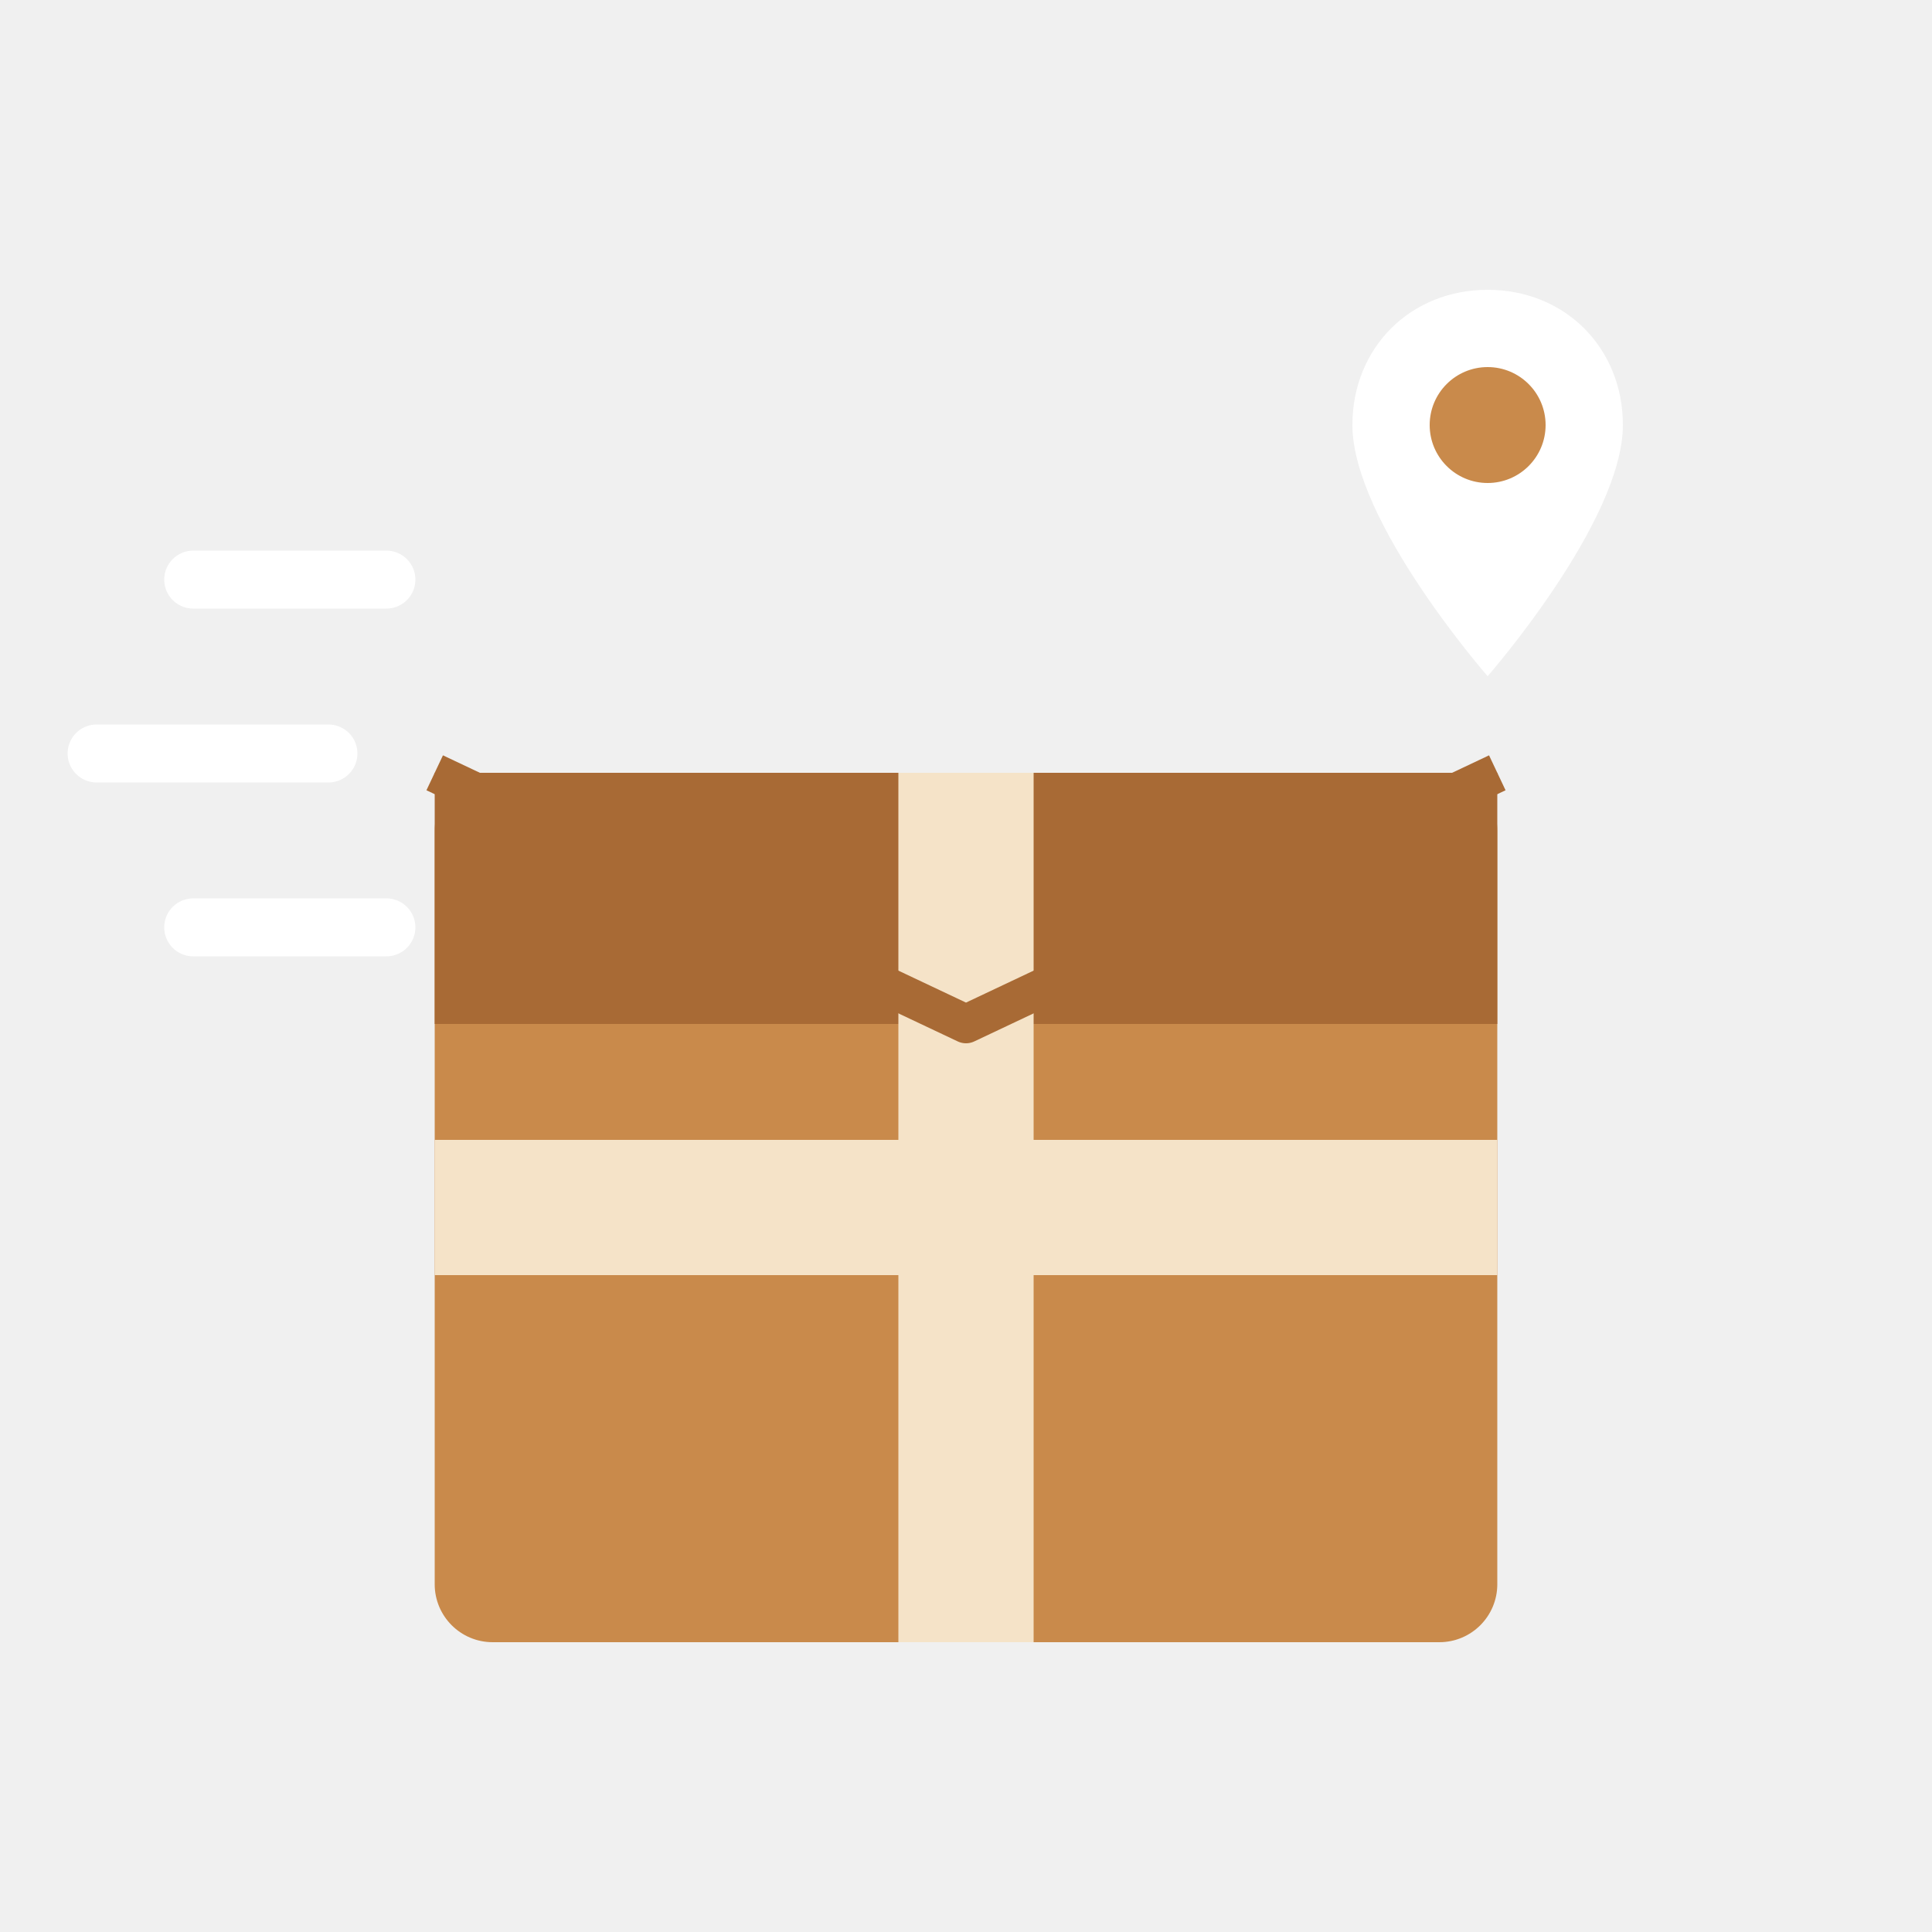
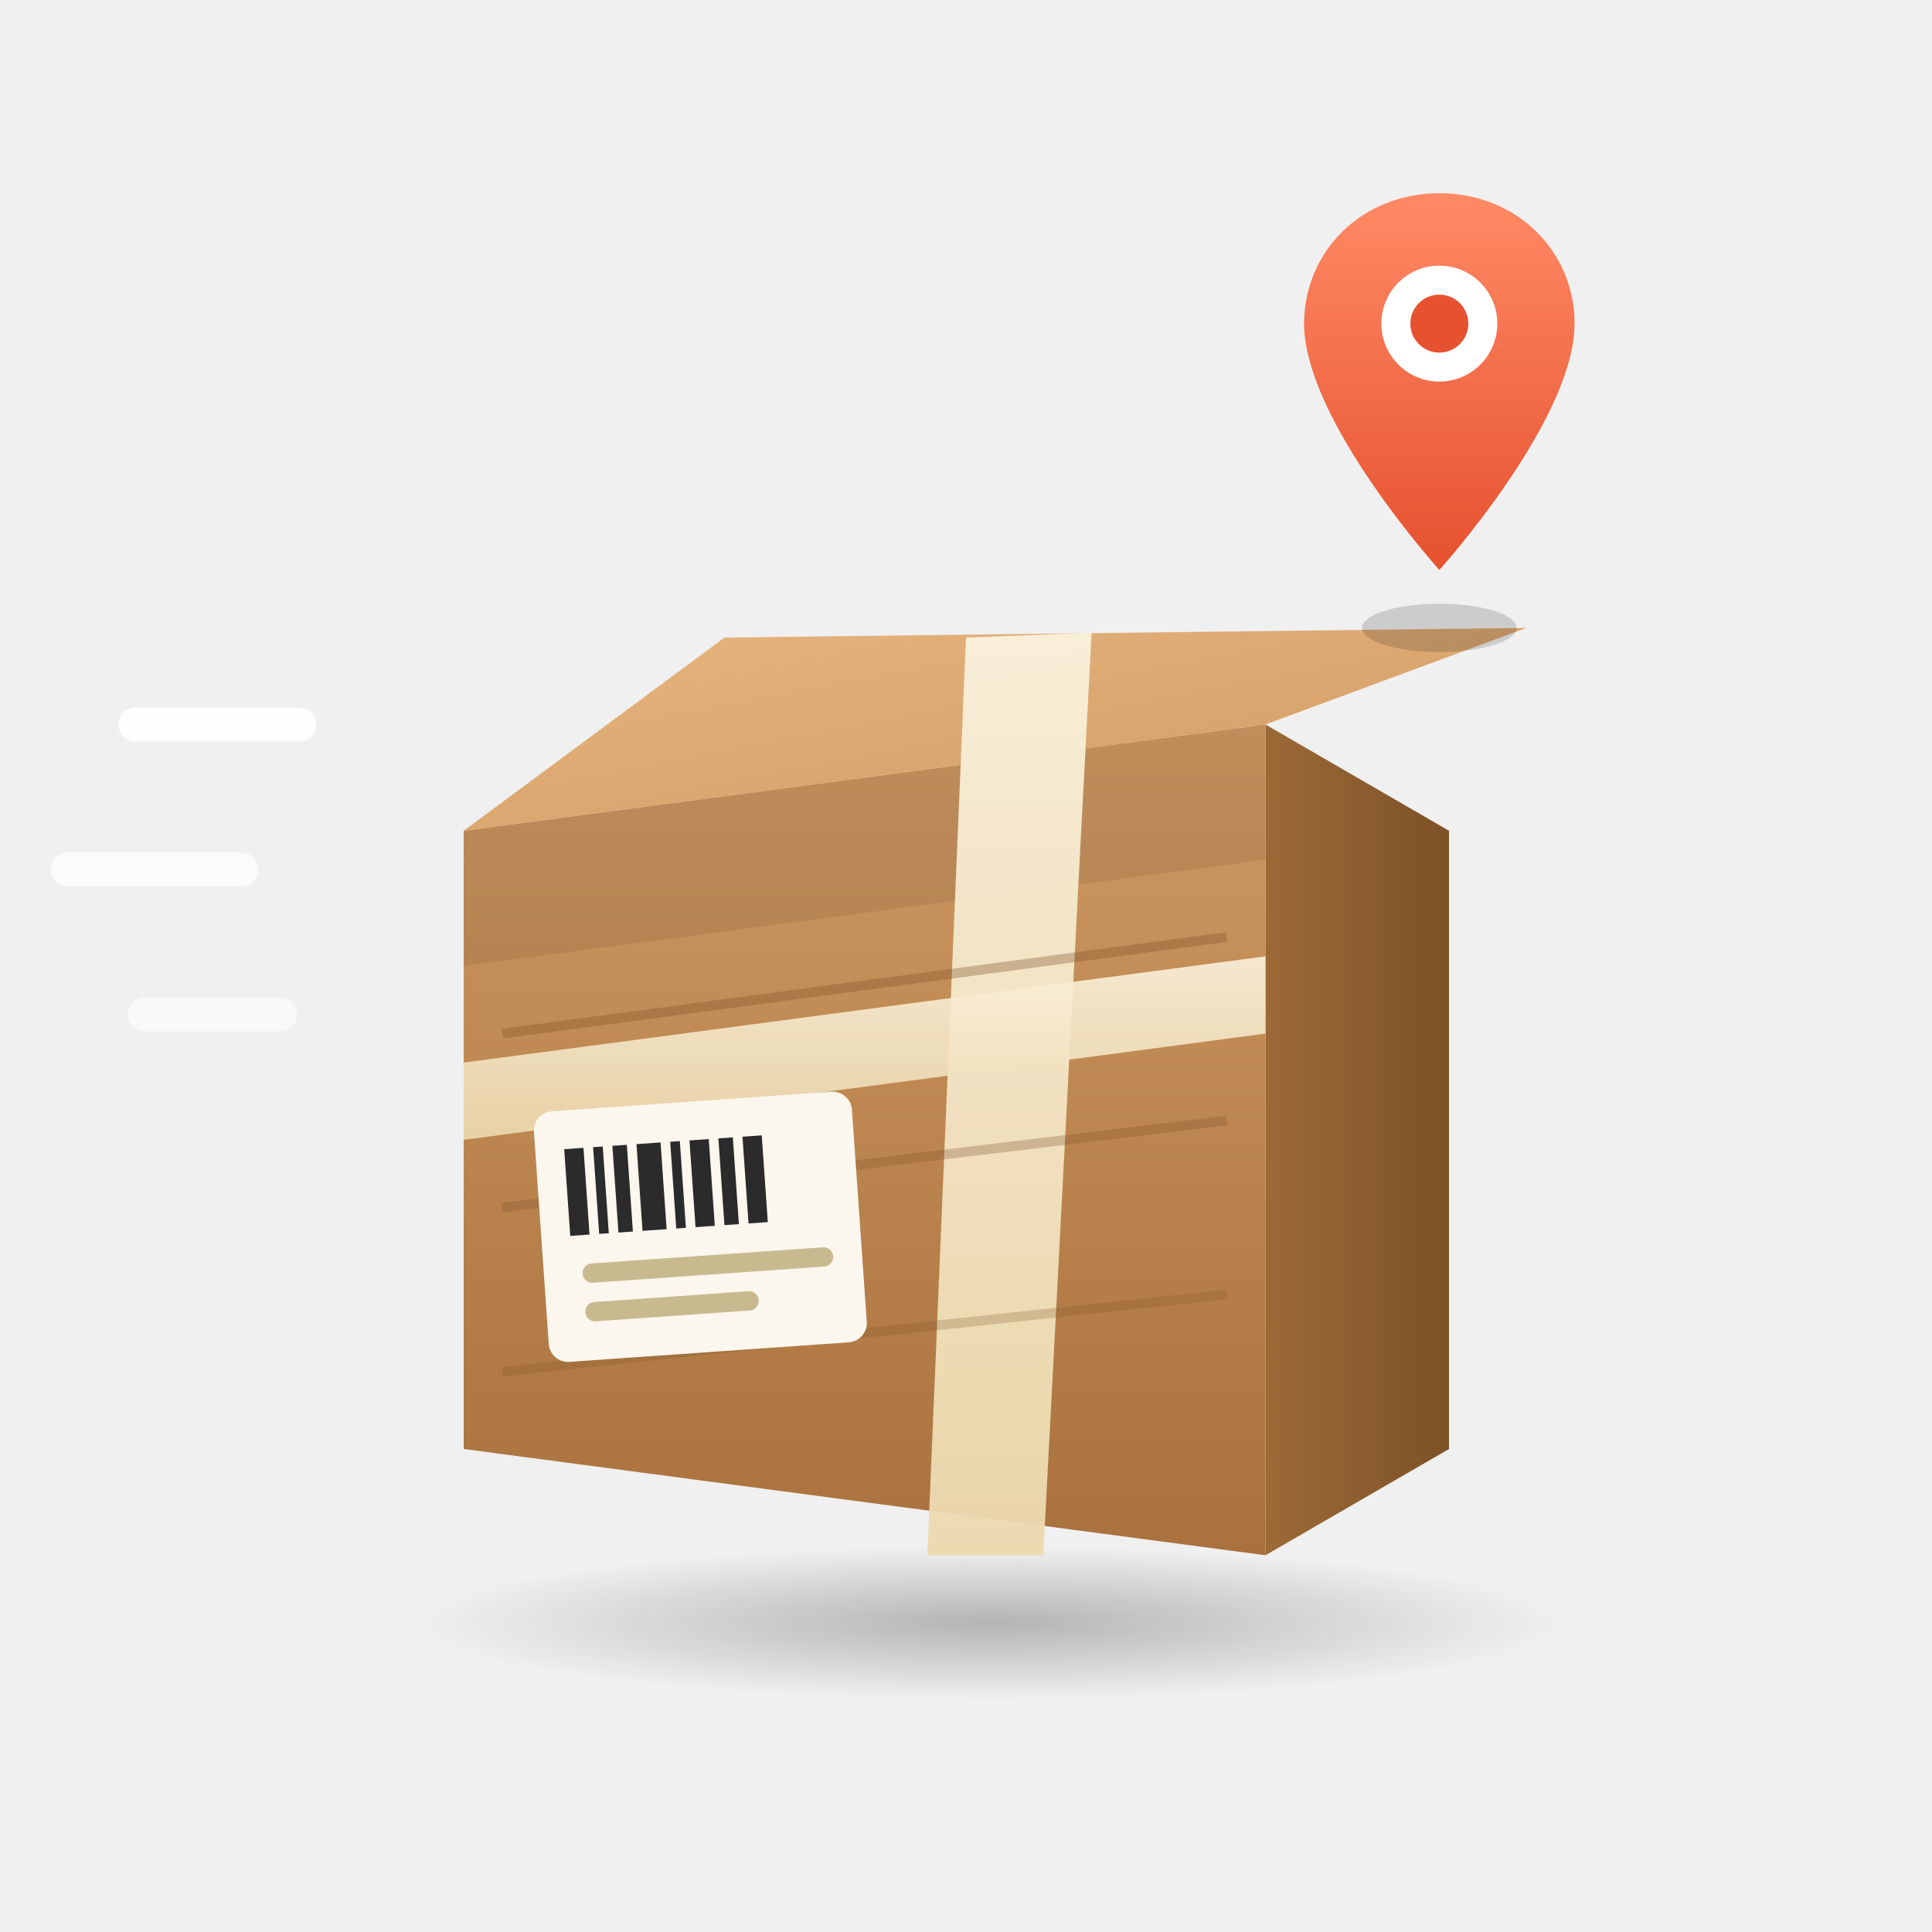
- <svg xmlns="http://www.w3.org/2000/svg" width="200" height="200" viewBox="0 0 200 200">
-   <rect x="45" y="80" width="110" height="90" rx="6" fill="#c98a4b" />
-   <rect x="45" y="80" width="110" height="26" fill="#a86a35" />
-   <rect x="93" y="80" width="14" height="90" fill="#f5e3c8" />
-   <rect x="45" y="118" width="110" height="14" fill="#f5e3c8" />
-   <path d="M45 80 L100 106 L155 80" fill="none" stroke="#a86a35" stroke-width="4" stroke-linejoin="round" />
-   <path d="M20 60 H40" stroke="#ffffff" stroke-width="6" stroke-linecap="round" />
-   <path d="M10 78 H34" stroke="#ffffff" stroke-width="6" stroke-linecap="round" />
-   <path d="M20 96 H40" stroke="#ffffff" stroke-width="6" stroke-linecap="round" />
-   <g transform="translate(140 30)">
-     <path d="M14 0 C22 0 28 6 28 14 C28 24 14 40 14 40 C14 40 0 24 0 14 C0 6 6 0 14 0 Z" fill="#ffffff" />
-     <circle cx="14" cy="14" r="6" fill="#c98a4b" />
+ <svg xmlns="http://www.w3.org/2000/svg" width="400" height="400" viewBox="0 0 400 400">
+   <defs>
+     <linearGradient id="boxTop" x1="0" y1="0" x2="1" y2="1">
+       <stop offset="0%" stop-color="#e8b57f" />
+       <stop offset="100%" stop-color="#cf9a63" />
+     </linearGradient>
+     <linearGradient id="boxFront" x1="0" y1="0" x2="0" y2="1">
+       <stop offset="0%" stop-color="#cf9a63" />
+       <stop offset="100%" stop-color="#a9713d" />
+     </linearGradient>
+     <linearGradient id="boxSide" x1="0" y1="0" x2="1" y2="0">
+       <stop offset="0%" stop-color="#9c6a37" />
+       <stop offset="100%" stop-color="#7d5227" />
+     </linearGradient>
+     <linearGradient id="tape" x1="0" y1="0" x2="0" y2="1">
+       <stop offset="0%" stop-color="#faf1dc" />
+       <stop offset="100%" stop-color="#ecd9ae" />
+     </linearGradient>
+     <linearGradient id="pin" x1="0" y1="0" x2="0" y2="1">
+       <stop offset="0%" stop-color="#ff8a65" />
+       <stop offset="100%" stop-color="#e6512f" />
+     </linearGradient>
+     <radialGradient id="shadow" cx="50%" cy="50%" r="50%">
+       <stop offset="0%" stop-color="#000000" stop-opacity="0.25" />
+       <stop offset="100%" stop-color="#000000" stop-opacity="0" />
+     </radialGradient>
+   </defs>
+   <ellipse cx="205" cy="336" rx="120" ry="16" fill="url(#shadow)" />
+   <path d="M262 150 L300 172 L300 300 L262 322 Z" fill="url(#boxSide)" />
+   <path d="M96 172 L262 150 L262 322 L96 300 Z" fill="url(#boxFront)" />
+   <path d="M96 172 L150 132 L316 130 L262 150 Z" fill="url(#boxTop)" />
+   <path d="M96 172 L262 150 L262 178 L96 200 Z" fill="#000000" opacity="0.08" />
+   <path d="M200 132 L226 131 L216 322 L192 322 Z" fill="url(#tape)" opacity="0.95" />
+   <path d="M96 220 L262 198 L262 214 L96 236 Z" fill="url(#tape)" opacity="0.9" />
+   <path d="M104 214 L254 194" stroke="#7d5227" stroke-width="2" opacity="0.35" />
+   <path d="M104 250 L254 232" stroke="#7d5227" stroke-width="2" opacity="0.3" />
+   <path d="M104 284 L254 268" stroke="#7d5227" stroke-width="2" opacity="0.25" />
+   <rect x="112" y="228" width="66" height="52" rx="4" fill="#fbf7ee" transform="rotate(-4 145 254)" />
+   <g transform="rotate(-4 145 254)">
+     <rect x="118" y="236" width="4" height="18" fill="#2b2b2b" />
+     <rect x="124" y="236" width="2" height="18" fill="#2b2b2b" />
+     <rect x="128" y="236" width="3" height="18" fill="#2b2b2b" />
+     <rect x="133" y="236" width="5" height="18" fill="#2b2b2b" />
+     <rect x="140" y="236" width="2" height="18" fill="#2b2b2b" />
+     <rect x="144" y="236" width="4" height="18" fill="#2b2b2b" />
+     <rect x="150" y="236" width="3" height="18" fill="#2b2b2b" />
+     <rect x="155" y="236" width="4" height="18" fill="#2b2b2b" />
+     <rect x="120" y="260" width="52" height="4" rx="2" fill="#c9b98f" />
+     <rect x="120" y="268" width="36" height="4" rx="2" fill="#c9b98f" />
+   </g>
+   <path d="M28 150 H62" stroke="#ffffff" stroke-width="7" stroke-linecap="round" opacity="0.9" />
+   <path d="M14 180 H50" stroke="#ffffff" stroke-width="7" stroke-linecap="round" opacity="0.75" />
+   <path d="M30 210 H58" stroke="#ffffff" stroke-width="7" stroke-linecap="round" opacity="0.6" />
+   <g transform="translate(272 40)">
+     <ellipse cx="26" cy="90" rx="16" ry="5" fill="#000000" opacity="0.15" />
+     <path d="M26 0 C42 0 54 12 54 27 C54 47 26 78 26 78 C26 78 -2 47 -2 27 C-2 12 10 0 26 0 Z" fill="url(#pin)" />
+     <circle cx="26" cy="27" r="12" fill="#ffffff" />
+     <circle cx="26" cy="27" r="6" fill="#e6512f" />
  </g>
</svg>
